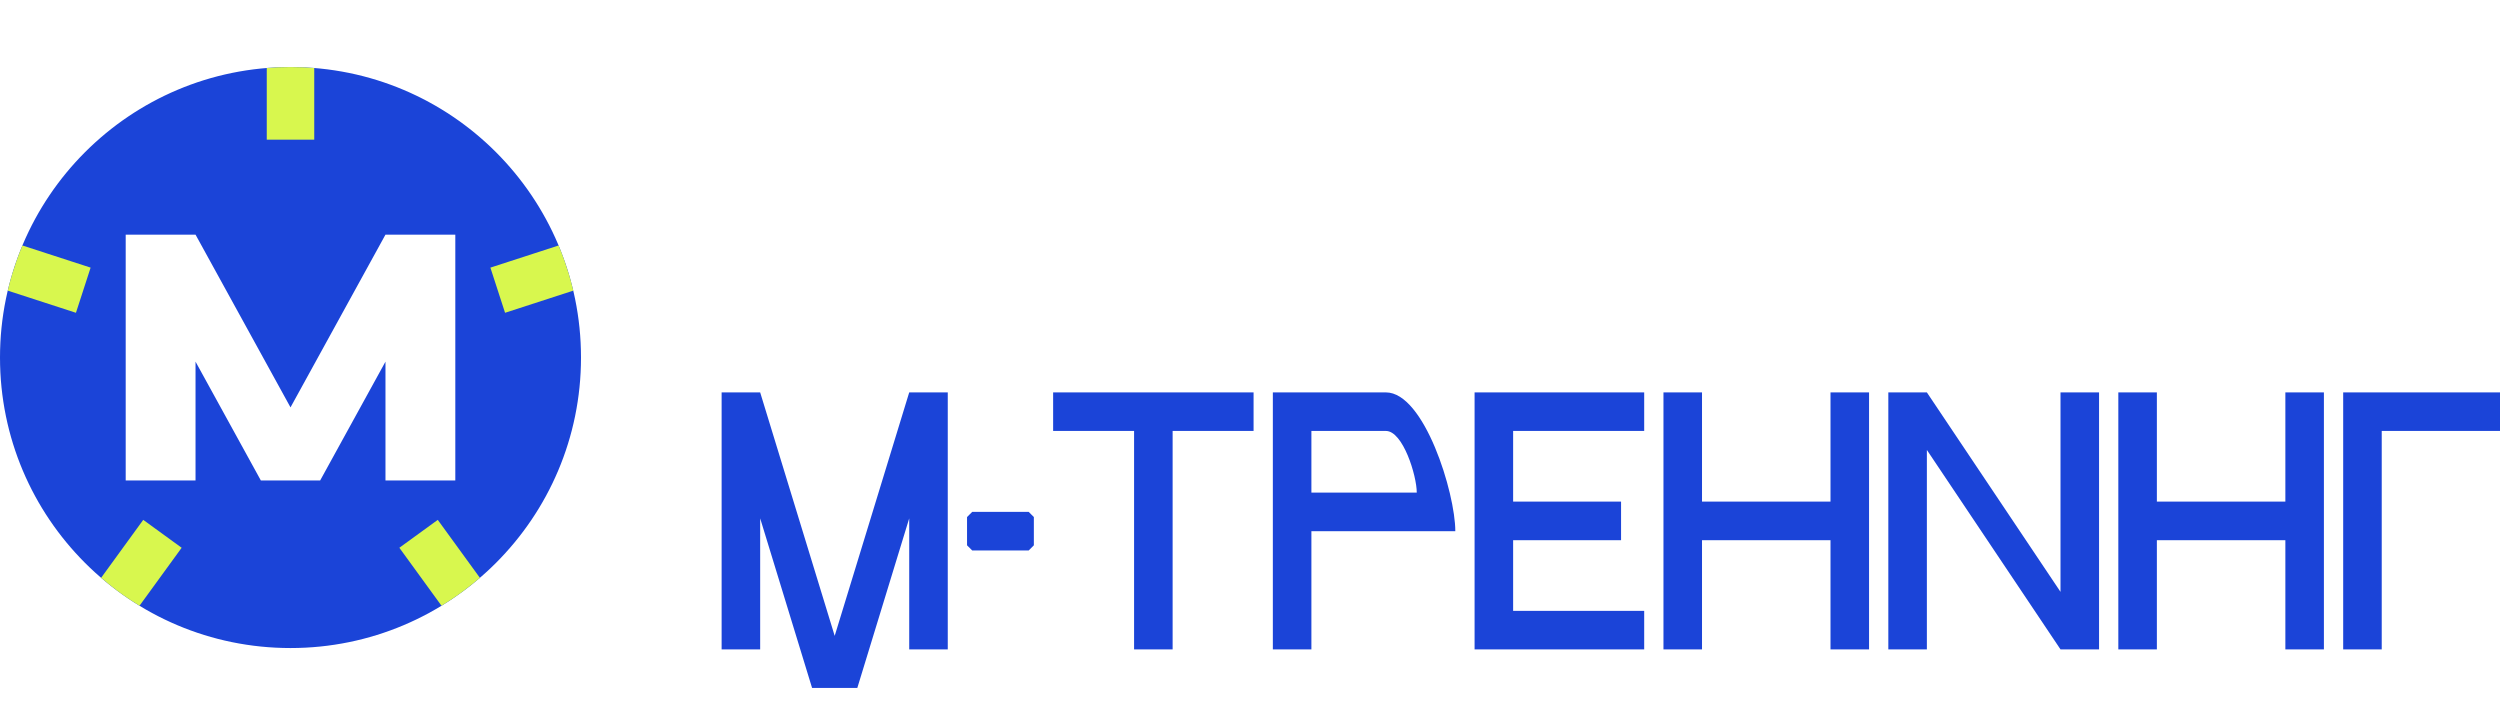
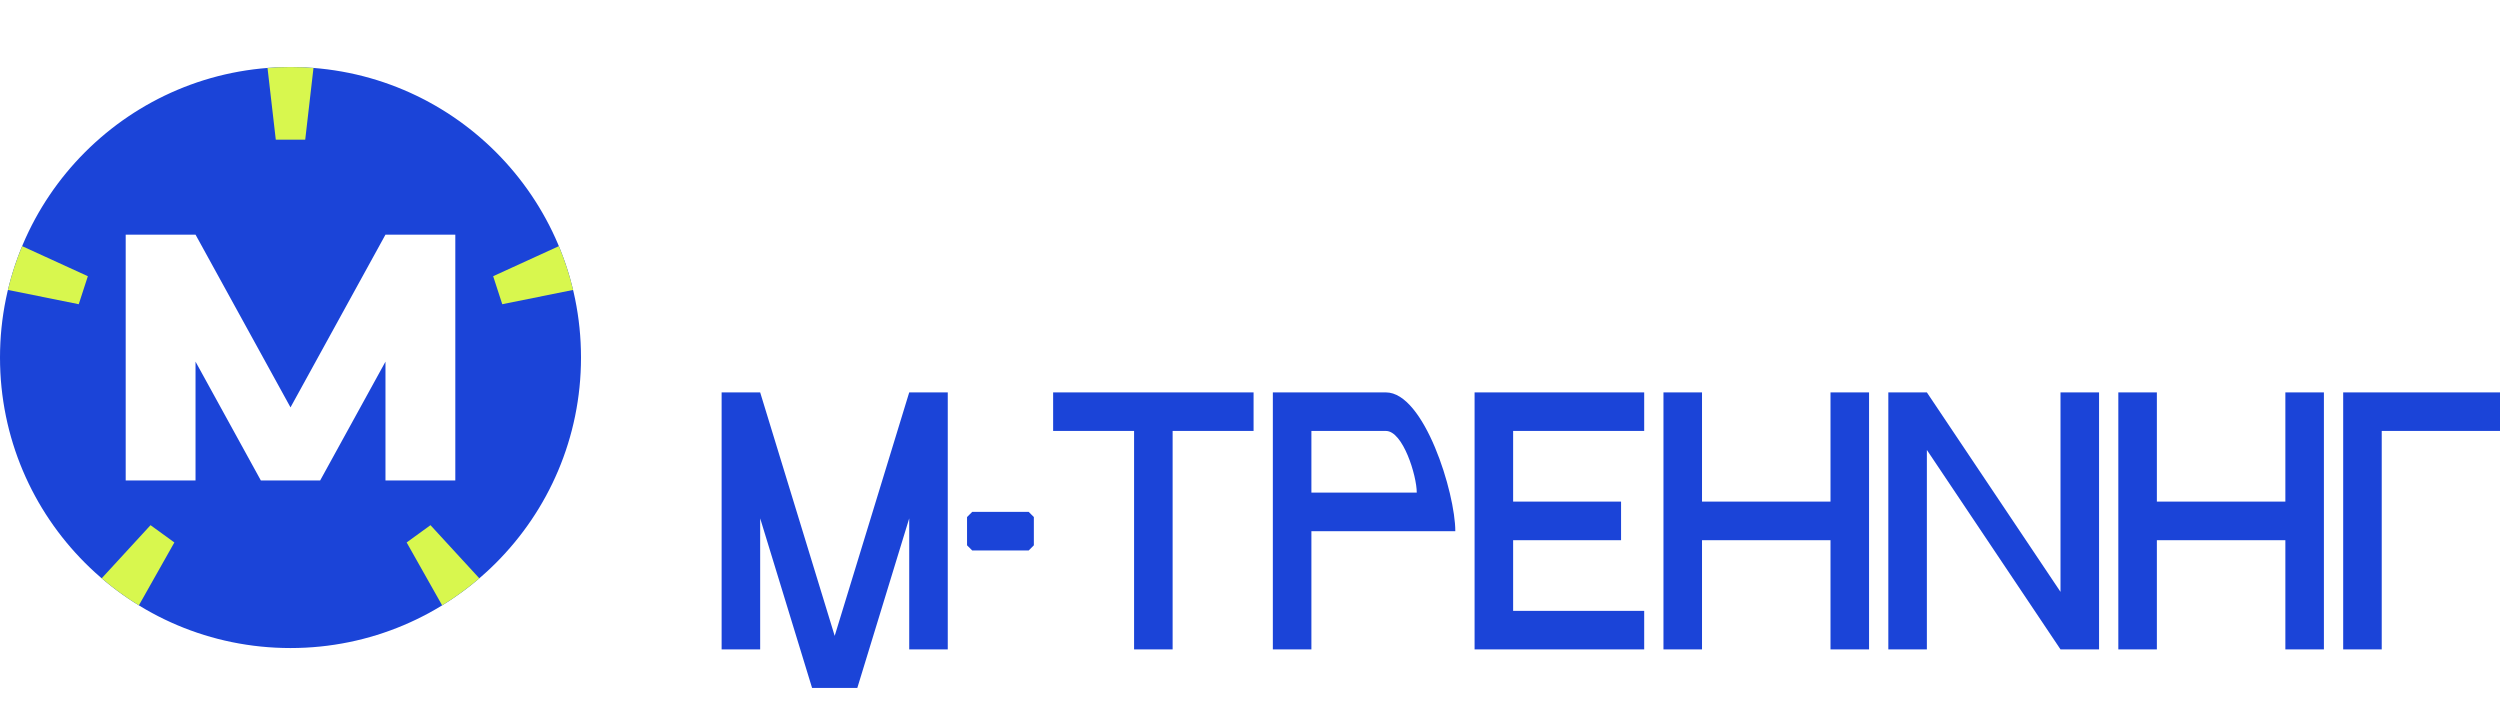
<svg xmlns="http://www.w3.org/2000/svg" viewBox="0 0 895 256" role="img" aria-labelledby="t">
  <g transform="translate(-24 0)">
    <path fill="#1B44D8" d="M128 24C185.44 24 232 70.56 232 128C232 185.44 185.44 232 128 232C70.56 232 24 185.44 24 128C24 70.56 70.56 24 128 24ZM69 84V172H94V129.47L117.38 172H138.62L162 129.47V172H187V84H162L128 145.84L94 84Z" />
-     <path fill="#D8F74E" d="M199.56 95.81 223.98 87.88C224.76 89.74 225.49 91.63 226.16 93.55L227.65 98.13C228.23 100.08 228.76 102.05 229.23 104.05L204.81 111.98ZM51.19 111.98 26.77 104.05C27.24 102.05 27.77 100.08 28.35 98.13L29.84 93.55C30.51 91.63 31.24 89.74 32.02 87.88L56.44 95.81ZM180.72 186.11 195.8 206.86C193.95 208.46 192.03 209.99 190.06 211.46L188.06 212.92C186.11 214.3 184.1 215.62 182.06 216.86L166.97 196.1ZM89.03 196.1 73.94 216.86C71.9 215.62 69.89 214.3 67.94 212.92L65.94 211.46C63.97 209.99 62.05 208.46 60.2 206.86L75.28 186.11ZM119.5 50V24.34C122.3 24.12 125.14 24 128 24C130.86 24 133.7 24.12 136.5 24.34V50Z" />
+     <path fill="#D8F74E" d="M55.45 98.88 52.19 108.91 26.83 103.79C28.12 98.39 29.83 93.16 31.92 88.12ZM203.81 108.91 200.55 98.88 224.08 88.12C226.17 93.16 227.88 98.39 229.17 103.79ZM169.58 194.2 178.11 188.01 195.6 207.04C191.43 210.6 186.98 213.85 182.29 216.73ZM77.89 188.01 86.42 194.2 73.71 216.73C69.02 213.85 64.57 210.6 60.4 207.04ZM133.27 50H122.73L119.77 24.32C122.48 24.11 125.23 24 128 24C130.77 24 133.52 24.11 136.23 24.32Z" />
  </g>
  <g transform="translate(258.34 140.48) scale(0.92)">
    <path fill="#1B44D8" d="M0 0H15L44 94.74L73 0H88V100H73V49.01L52.8 115H35.2L15 49.01V100H0ZM454 0H469L521 77.61V0H536V100H521L469 22.39V100H454ZM214.5 0H258.5C273.41 0 285.5 39.09 285.5 54H229.5V100H214.5ZM366.5 0H381.5V42.5H431.5V0H446.5V100H431.5V57.5H381.5V100H366.5ZM543.5 0H558.5V42.5H608.5V0H623.5V100H608.5V57.5H558.5V100H543.5ZM293 0H359V15H308V42.5H350V57.5H308V85H359V100H293ZM129 0H207V15H175.5V100H160.5V15H129ZM631 0H695V15H646V100H631ZM229.5 15V39H270.5C270.5 32.37 265.13 15 258.5 15ZM95.5 48.5 97.5 46.5H119.5L121.5 48.5V59.5L119.5 61.5H97.5L95.5 59.5Z" />
  </g>
</svg>
